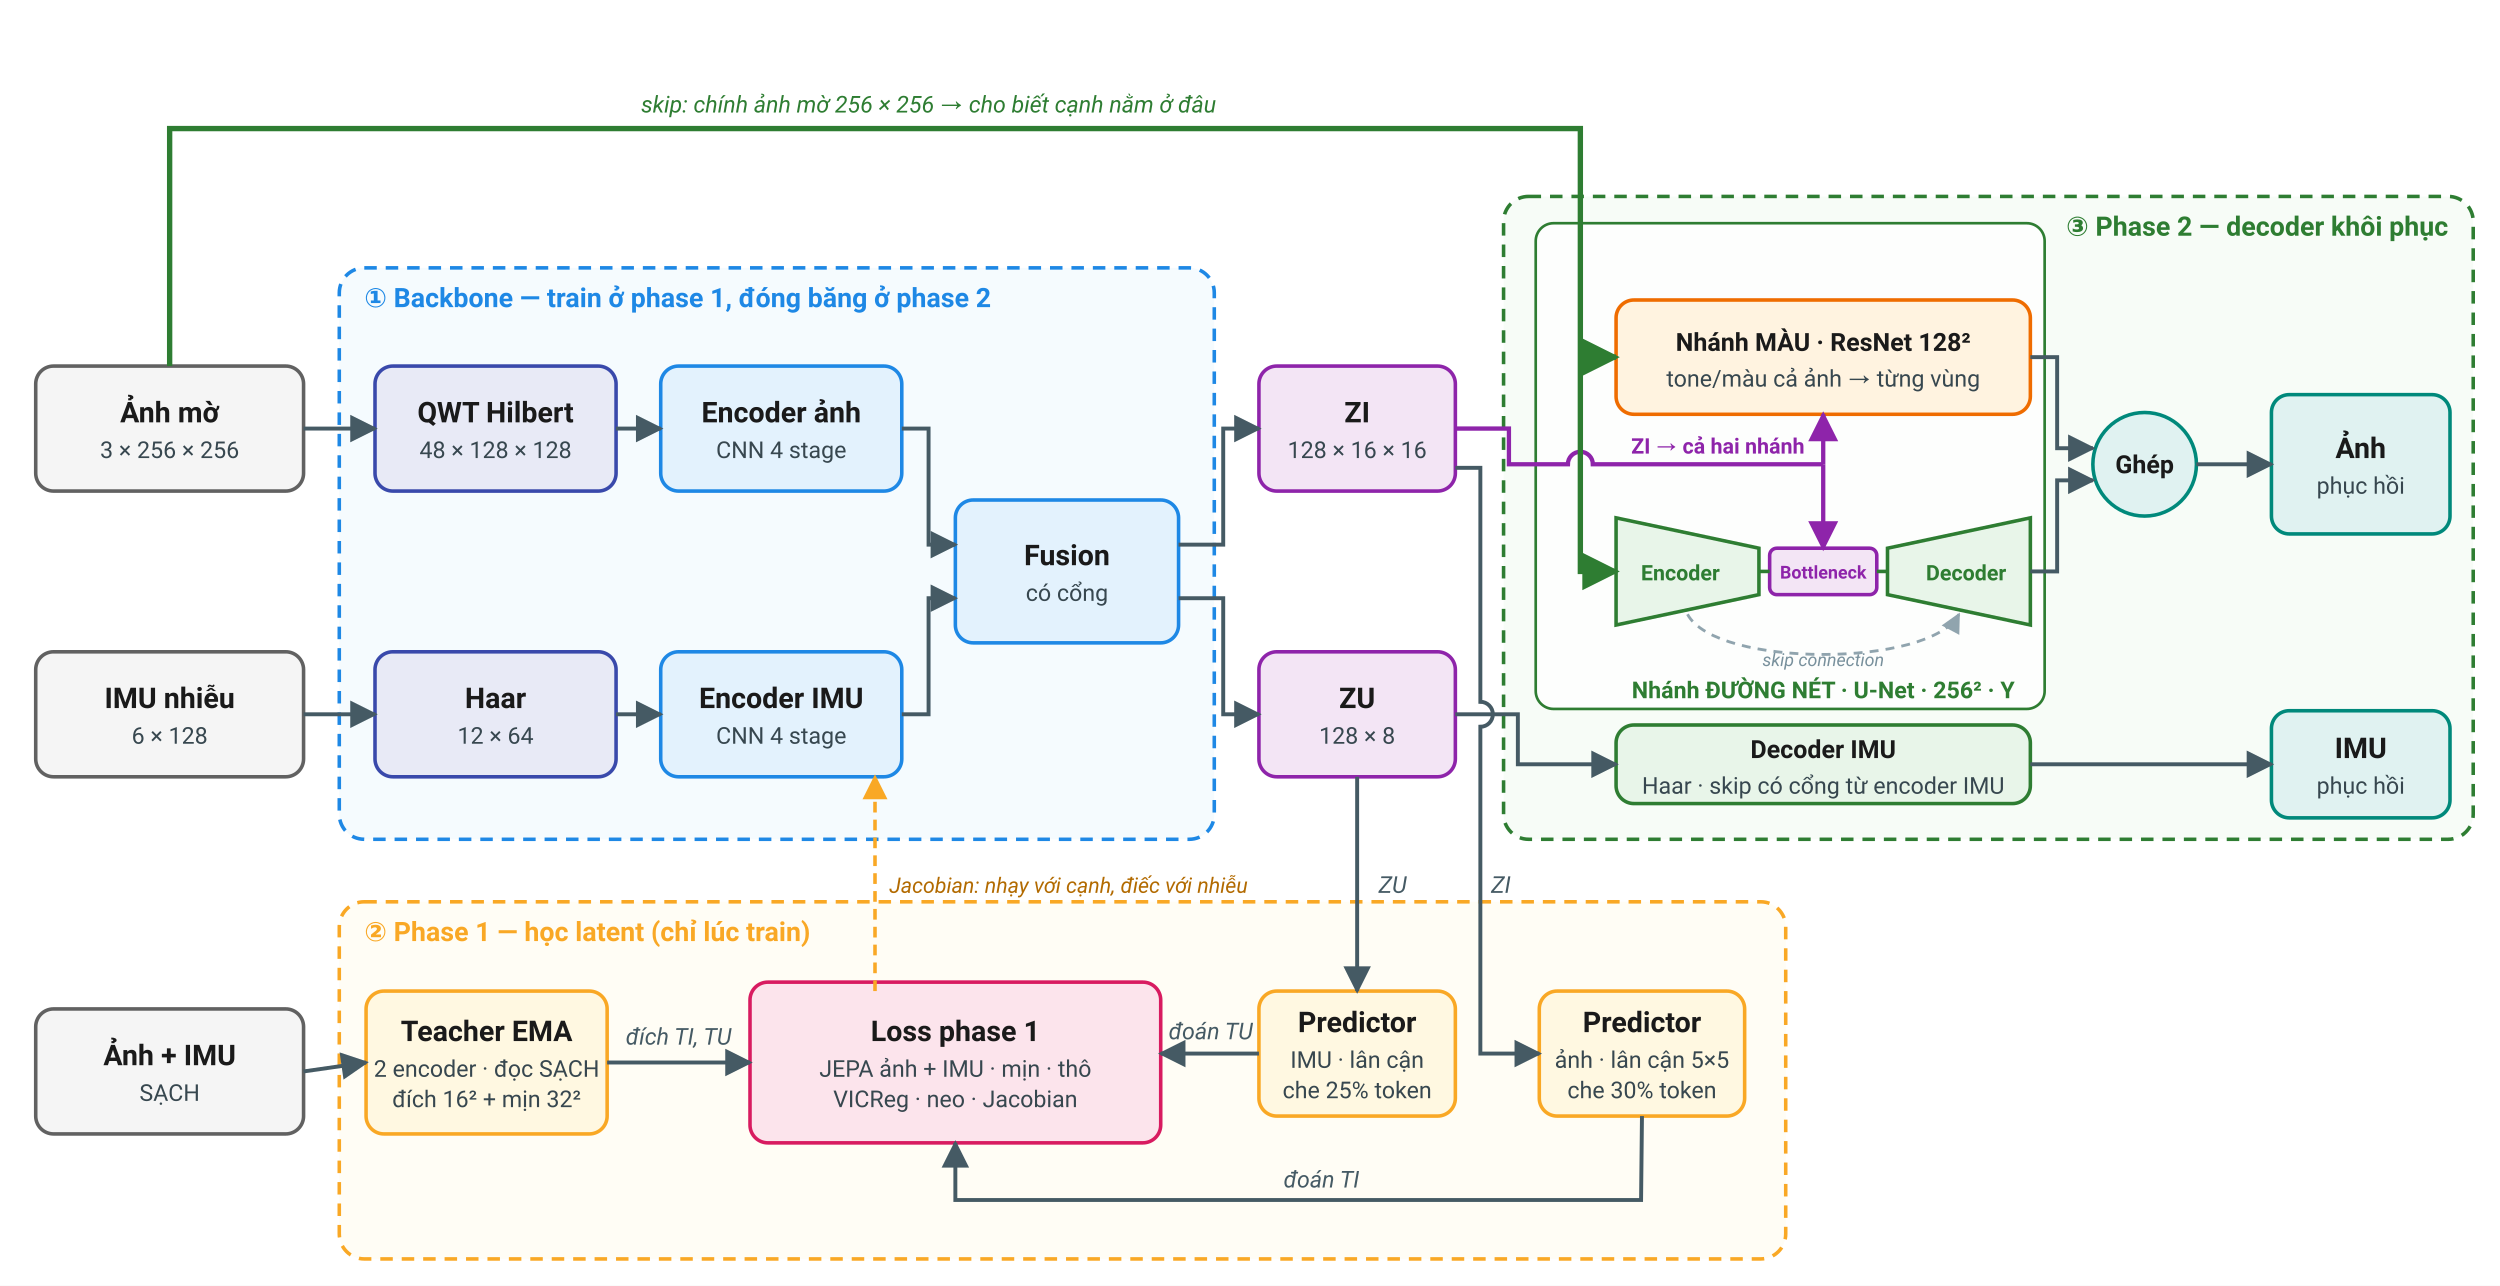
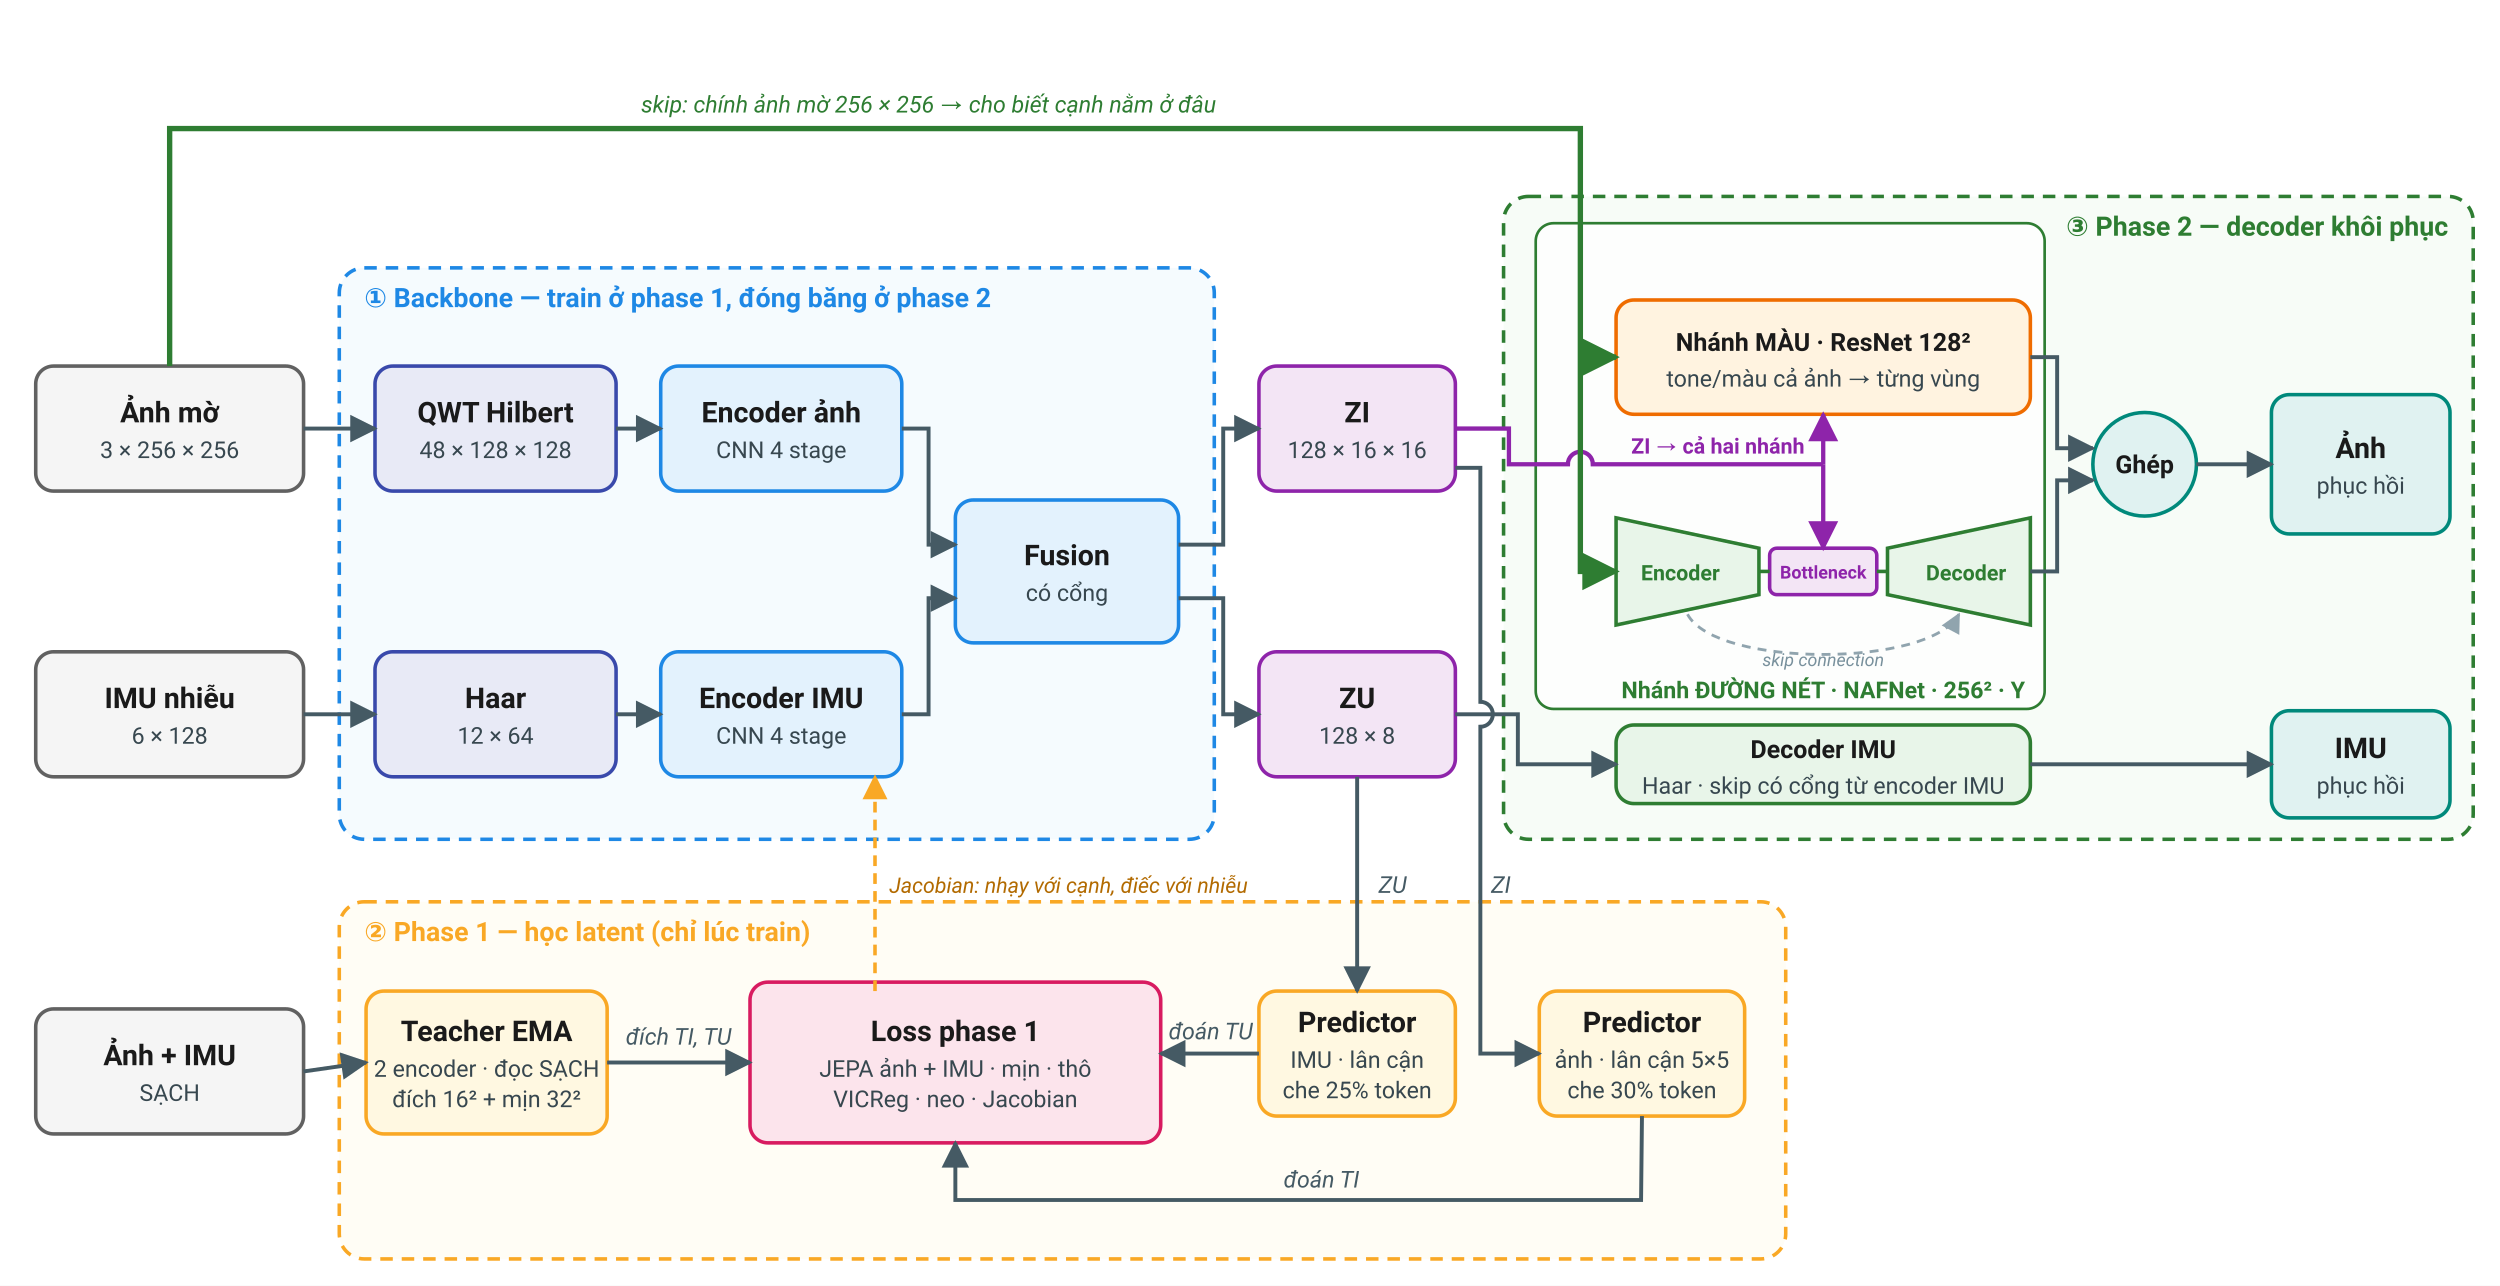
<svg xmlns="http://www.w3.org/2000/svg" viewBox="0 0 1400 720" width="1400" height="720" font-family="Segoe UI, Roboto, 'Noto Sans', Helvetica, Arial, sans-serif">
  <defs>
    <marker id="ah" viewBox="0 0 10 10" refX="9" refY="5" markerWidth="7" markerHeight="7" orient="auto-start-reverse">
      <path d="M0,0 L10,5 L0,10 z" fill="#455A64" />
    </marker>
    <marker id="ah-2E7D32" viewBox="0 0 10 10" refX="9" refY="5" markerWidth="7" markerHeight="7" orient="auto-start-reverse">
      <path d="M0,0 L10,5 L0,10 z" fill="#2E7D32" />
    </marker>
    <marker id="ah-EF6C00" viewBox="0 0 10 10" refX="9" refY="5" markerWidth="7" markerHeight="7" orient="auto-start-reverse">
      <path d="M0,0 L10,5 L0,10 z" fill="#EF6C00" />
    </marker>
    <marker id="ah-F9A825" viewBox="0 0 10 10" refX="9" refY="5" markerWidth="7" markerHeight="7" orient="auto-start-reverse">
      <path d="M0,0 L10,5 L0,10 z" fill="#F9A825" />
    </marker>
    <marker id="ah-90A4AE" viewBox="0 0 10 10" refX="9" refY="5" markerWidth="7" markerHeight="7" orient="auto-start-reverse">
      <path d="M0,0 L10,5 L0,10 z" fill="#90A4AE" />
    </marker>
    <marker id="ah-1E88E5" viewBox="0 0 10 10" refX="9" refY="5" markerWidth="7" markerHeight="7" orient="auto-start-reverse">
      <path d="M0,0 L10,5 L0,10 z" fill="#1E88E5" />
    </marker>
    <marker id="ah-8E24AA" viewBox="0 0 10 10" refX="9" refY="5" markerWidth="7" markerHeight="7" orient="auto-start-reverse">
      <path d="M0,0 L10,5 L0,10 z" fill="#8E24AA" />
    </marker>
  </defs>
  <rect width="1400" height="720" fill="#FFFFFF" />
  <rect x="190" y="150" width="490" height="320" rx="14" fill="#E3F2FD" fill-opacity="0.35" stroke="#1E88E5" stroke-width="2" stroke-dasharray="7 5" />
  <text x="204" y="172" font-size="15" font-weight="bold" fill="#1E88E5" text-anchor="start">① Backbone — train ở phase 1, đóng băng ở phase 2</text>
  <rect x="842" y="110" width="543" height="360" rx="14" fill="#E8F5E9" fill-opacity="0.35" stroke="#2E7D32" stroke-width="2" stroke-dasharray="7 5" />
  <text x="1371" y="132" font-size="15" font-weight="bold" fill="#2E7D32" text-anchor="end">③ Phase 2 — decoder khôi phục</text>
  <rect x="190" y="505" width="810" height="200" rx="14" fill="#FFF8E1" fill-opacity="0.35" stroke="#F9A825" stroke-width="2" stroke-dasharray="7 5" />
  <text x="204" y="527" font-size="15" font-weight="bold" fill="#F9A825" text-anchor="start">② Phase 1 — học latent (chỉ lúc train)</text>
  <rect x="20" y="205" width="150" height="70" rx="10" fill="#F5F5F5" stroke="#616161" stroke-width="2" />
  <text x="95.0" y="236.5" font-size="16" font-weight="bold" fill="#1A1A1A" text-anchor="middle">Ảnh mờ</text>
  <text x="95.0" y="256.5" font-size="13" font-weight="normal" fill="#37474F" text-anchor="middle">3 × 256 × 256</text>
  <rect x="20" y="365" width="150" height="70" rx="10" fill="#F5F5F5" stroke="#616161" stroke-width="2" />
  <text x="95.0" y="396.5" font-size="16" font-weight="bold" fill="#1A1A1A" text-anchor="middle">IMU nhiễu</text>
  <text x="95.0" y="416.5" font-size="13" font-weight="normal" fill="#37474F" text-anchor="middle">6 × 128</text>
  <rect x="210" y="205" width="135" height="70" rx="10" fill="#E8EAF6" stroke="#3949AB" stroke-width="2" />
  <text x="277.5" y="236.5" font-size="16" font-weight="bold" fill="#1A1A1A" text-anchor="middle">QWT Hilbert</text>
  <text x="277.5" y="256.5" font-size="13" font-weight="normal" fill="#37474F" text-anchor="middle">48 × 128 × 128</text>
  <rect x="210" y="365" width="135" height="70" rx="10" fill="#E8EAF6" stroke="#3949AB" stroke-width="2" />
  <text x="277.5" y="396.5" font-size="16" font-weight="bold" fill="#1A1A1A" text-anchor="middle">Haar</text>
  <text x="277.5" y="416.5" font-size="13" font-weight="normal" fill="#37474F" text-anchor="middle">12 × 64</text>
  <rect x="370" y="205" width="135" height="70" rx="10" fill="#E3F2FD" stroke="#1E88E5" stroke-width="2" />
  <text x="437.5" y="236.5" font-size="16" font-weight="bold" fill="#1A1A1A" text-anchor="middle">Encoder ảnh</text>
  <text x="437.5" y="256.5" font-size="13" font-weight="normal" fill="#37474F" text-anchor="middle">CNN 4 stage</text>
  <rect x="370" y="365" width="135" height="70" rx="10" fill="#E3F2FD" stroke="#1E88E5" stroke-width="2" />
  <text x="437.5" y="396.5" font-size="16" font-weight="bold" fill="#1A1A1A" text-anchor="middle">Encoder IMU</text>
  <text x="437.5" y="416.5" font-size="13" font-weight="normal" fill="#37474F" text-anchor="middle">CNN 4 stage</text>
  <rect x="535" y="280" width="125" height="80" rx="10" fill="#E3F2FD" stroke="#1E88E5" stroke-width="2" />
  <text x="597.5" y="316.5" font-size="16" font-weight="bold" fill="#1A1A1A" text-anchor="middle">Fusion</text>
  <text x="597.5" y="336.5" font-size="13" font-weight="normal" fill="#37474F" text-anchor="middle">có cổng</text>
  <rect x="705" y="205" width="110" height="70" rx="10" fill="#F3E5F5" stroke="#8E24AA" stroke-width="2" />
  <text x="760.0" y="236.5" font-size="16" font-weight="bold" fill="#1A1A1A" text-anchor="middle">ZI</text>
  <text x="760.0" y="256.5" font-size="13" font-weight="normal" fill="#37474F" text-anchor="middle">128 × 16 × 16</text>
  <rect x="705" y="365" width="110" height="70" rx="10" fill="#F3E5F5" stroke="#8E24AA" stroke-width="2" />
  <text x="760.0" y="396.5" font-size="16" font-weight="bold" fill="#1A1A1A" text-anchor="middle">ZU</text>
  <text x="760.0" y="416.5" font-size="13" font-weight="normal" fill="#37474F" text-anchor="middle">128 × 8</text>
  <rect x="860" y="125" width="285" height="272" rx="10" fill="#FFFFFF" fill-opacity="0.7" stroke="#2E7D32" stroke-width="1.5" />
  <rect x="905" y="168" width="232" height="64" rx="10" fill="#FFF3E0" stroke="#EF6C00" stroke-width="2" />
  <text x="1021.0" y="196.5" font-size="14" font-weight="bold" fill="#1A1A1A" text-anchor="middle">Nhánh MÀU · ResNet 128²</text>
  <text x="1021.0" y="216.5" font-size="13" font-weight="normal" fill="#37474F" text-anchor="middle">tone/màu cả ảnh → từng vùng</text>
  <polygon points="905,290 985,307 985,333 905,350" fill="#E8F5E9" stroke="#2E7D32" stroke-width="2" />
  <polygon points="1057,307 1137,290 1137,350 1057,333" fill="#E8F5E9" stroke="#2E7D32" stroke-width="2" />
  <rect x="991" y="307" width="60" height="26" rx="4" fill="#F3E5F5" stroke="#8E24AA" stroke-width="2" />
  <text x="941" y="325" font-size="12" font-weight="bold" fill="#2E7D32" text-anchor="middle">Encoder</text>
  <text x="1101" y="325" font-size="12" font-weight="bold" fill="#2E7D32" text-anchor="middle">Decoder</text>
  <text x="1021" y="324" font-size="10" font-weight="bold" fill="#8E24AA" text-anchor="middle">Bottleneck</text>
  <path d="M 985 320 L 991 320" stroke="#2E7D32" stroke-width="2" />
  <path d="M 1051 320 L 1057 320" stroke="#2E7D32" stroke-width="2" />
  <path d="M 945 344 C 961 374, 1081 374, 1097 344" fill="none" stroke="#90A4AE" stroke-width="1.6" stroke-dasharray="5 4" marker-end="url(#ah-90A4AE)" />
  <text x="1021" y="373" font-size="10" font-weight="normal" fill="#78909C" text-anchor="middle" font-style="italic">skip connection</text>
-   <text x="1021" y="391" font-size="13" font-weight="bold" fill="#2E7D32" text-anchor="middle">Nhánh ĐƯỜNG NÉT · U-Net · 256² · Y</text>
+   <text x="1021" y="391" font-size="13" font-weight="bold" fill="#2E7D32" text-anchor="middle">Nhánh ĐƯỜNG NÉT · NAFNet · 256² · Y</text>
  <rect x="1172" y="231" width="58" height="58" rx="29" fill="#E0F2F1" stroke="#00897B" stroke-width="2" />
  <text x="1201.0" y="265.0" font-size="14" font-weight="bold" fill="#1A1A1A" text-anchor="middle">Ghép</text>
  <rect x="1272" y="221" width="100" height="78" rx="10" fill="#E0F2F1" stroke="#00897B" stroke-width="2" />
  <text x="1322.0" y="256.5" font-size="16" font-weight="bold" fill="#1A1A1A" text-anchor="middle">Ảnh</text>
  <text x="1322.0" y="276.5" font-size="13" font-weight="normal" fill="#37474F" text-anchor="middle">phục hồi</text>
  <rect x="905" y="406" width="232" height="44" rx="10" fill="#E8F5E9" stroke="#2E7D32" stroke-width="2" />
  <text x="1021.0" y="424.5" font-size="14" font-weight="bold" fill="#1A1A1A" text-anchor="middle">Decoder IMU</text>
  <text x="1021.0" y="444.5" font-size="13" font-weight="normal" fill="#37474F" text-anchor="middle">Haar · skip có cổng từ encoder IMU</text>
  <rect x="1272" y="398" width="100" height="60" rx="10" fill="#E0F2F1" stroke="#00897B" stroke-width="2" />
  <text x="1322.0" y="424.5" font-size="16" font-weight="bold" fill="#1A1A1A" text-anchor="middle">IMU</text>
  <text x="1322.0" y="444.5" font-size="13" font-weight="normal" fill="#37474F" text-anchor="middle">phục hồi</text>
  <rect x="20" y="565" width="150" height="70" rx="10" fill="#F5F5F5" stroke="#616161" stroke-width="2" />
  <text x="95.0" y="596.5" font-size="16" font-weight="bold" fill="#1A1A1A" text-anchor="middle">Ảnh + IMU</text>
  <text x="95.0" y="616.5" font-size="13" font-weight="normal" fill="#37474F" text-anchor="middle">SẠCH</text>
  <rect x="205" y="555" width="135" height="80" rx="10" fill="#FFF8E1" stroke="#F9A825" stroke-width="2" />
  <text x="272.5" y="583.0" font-size="16" font-weight="bold" fill="#1A1A1A" text-anchor="middle">Teacher EMA</text>
  <text x="272.5" y="603.0" font-size="13" font-weight="normal" fill="#37474F" text-anchor="middle">2 encoder · đọc SẠCH</text>
  <text x="272.5" y="620.0" font-size="13" font-weight="normal" fill="#37474F" text-anchor="middle">đích 16² + mịn 32²</text>
  <rect x="420" y="550" width="230" height="90" rx="10" fill="#FCE4EC" stroke="#D81B60" stroke-width="2" />
  <text x="535.0" y="583.0" font-size="16" font-weight="bold" fill="#1A1A1A" text-anchor="middle">Loss phase 1</text>
  <text x="535.0" y="603.0" font-size="13" font-weight="normal" fill="#37474F" text-anchor="middle">JEPA ảnh + IMU · mịn · thô</text>
  <text x="535.0" y="620.0" font-size="13" font-weight="normal" fill="#37474F" text-anchor="middle">VICReg · neo · Jacobian</text>
  <rect x="705" y="555" width="110" height="70" rx="10" fill="#FFF8E1" stroke="#F9A825" stroke-width="2" />
  <text x="760.0" y="578.0" font-size="16" font-weight="bold" fill="#1A1A1A" text-anchor="middle">Predictor</text>
  <text x="760.0" y="598.0" font-size="13" font-weight="normal" fill="#37474F" text-anchor="middle">IMU · lân cận</text>
  <text x="760.0" y="615.0" font-size="13" font-weight="normal" fill="#37474F" text-anchor="middle">che 25% token</text>
  <rect x="862" y="555" width="115" height="70" rx="10" fill="#FFF8E1" stroke="#F9A825" stroke-width="2" />
  <text x="919.5" y="578.0" font-size="16" font-weight="bold" fill="#1A1A1A" text-anchor="middle">Predictor</text>
  <text x="919.5" y="598.0" font-size="13" font-weight="normal" fill="#37474F" text-anchor="middle">ảnh · lân cận 5×5</text>
  <text x="919.5" y="615.0" font-size="13" font-weight="normal" fill="#37474F" text-anchor="middle">che 30% token</text>
  <path d="M 170 240.0 L 210 240.0" fill="none" stroke="#455A64" stroke-width="2.2" marker-end="url(#ah)" />
  <path d="M 170 400.0 L 210 400.0" fill="none" stroke="#455A64" stroke-width="2.2" marker-end="url(#ah)" />
  <path d="M 345 240.0 L 370 240.0" fill="none" stroke="#455A64" stroke-width="2.2" marker-end="url(#ah)" />
  <path d="M 345 400.0 L 370 400.0" fill="none" stroke="#455A64" stroke-width="2.2" marker-end="url(#ah)" />
  <path d="M 505 240.0 L 520 240 L 520 305 L 535 305" fill="none" stroke="#455A64" stroke-width="2.2" marker-end="url(#ah)" />
  <path d="M 505 400.0 L 520 400 L 520 335 L 535 335" fill="none" stroke="#455A64" stroke-width="2.2" marker-end="url(#ah)" />
  <path d="M 660 305 L 685 305 L 685 240 L 705 240" fill="none" stroke="#455A64" stroke-width="2.2" marker-end="url(#ah)" />
  <path d="M 660 335 L 685 335 L 685 400 L 705 400" fill="none" stroke="#455A64" stroke-width="2.2" marker-end="url(#ah)" />
  <path d="M 815 240 L 845 240 L 845 260 L 878 260 A 7 7 0 0 1 892 260 L 1021 260" fill="none" stroke="#8E24AA" stroke-width="2.4" />
  <path d="M 1021 260 L 1021 232" fill="none" stroke="#8E24AA" stroke-width="2.4" marker-end="url(#ah-8E24AA)" />
  <path d="M 1021 260 L 1021 307" fill="none" stroke="#8E24AA" stroke-width="2.4" marker-end="url(#ah-8E24AA)" />
  <text x="962" y="254" font-size="12" font-weight="bold" fill="#8E24AA" text-anchor="middle">ZI → cả hai nhánh</text>
  <path d="M 95 205 L 95 72 L 885 72 L 885 320 L 905 320" fill="none" stroke="#2E7D32" stroke-width="3" marker-end="url(#ah-2E7D32)" />
  <text x="520" y="63" font-size="13" font-weight="normal" fill="#2E7D32" text-anchor="middle" font-style="italic">skip: chính ảnh mờ 256 × 256 → cho biết cạnh nằm ở đâu</text>
  <path d="M 885 200 L 905 200" fill="none" stroke="#2E7D32" stroke-width="3" marker-end="url(#ah-2E7D32)" />
  <path d="M 1137 200.0 L 1152 200 L 1152 251 L 1172 251" fill="none" stroke="#455A64" stroke-width="2.2" marker-end="url(#ah)" />
  <path d="M 1137 320.0 L 1152 320 L 1152 269 L 1172 269" fill="none" stroke="#455A64" stroke-width="2.2" marker-end="url(#ah)" />
  <path d="M 1230 260.0 L 1272 260.0" fill="none" stroke="#455A64" stroke-width="2.2" marker-end="url(#ah)" />
  <path d="M 815 400.0 L 850 400 L 850 428 L 905 428" fill="none" stroke="#455A64" stroke-width="2.2" marker-end="url(#ah)" />
  <path d="M 1137 428.0 L 1272 428.0" fill="none" stroke="#455A64" stroke-width="2.2" marker-end="url(#ah)" />
  <path d="M 170 600.0 L 205 595.0" fill="none" stroke="#455A64" stroke-width="2.2" marker-end="url(#ah)" />
  <path d="M 340 595.0 L 420 595" fill="none" stroke="#455A64" stroke-width="2.2" marker-end="url(#ah)" />
  <text x="380" y="585" font-size="13" font-weight="normal" fill="#455A64" text-anchor="middle" font-style="italic">đích TI, TU</text>
  <path d="M 760.0 435 L 760.0 555" fill="none" stroke="#455A64" stroke-width="2.2" marker-end="url(#ah)" />
  <text x="772" y="500" font-size="13" font-weight="normal" fill="#455A64" text-anchor="start" font-style="italic">ZU</text>
  <path d="M 815 262 L 829 262 L 829 393 A 7 7 0 0 1 829 407 L 829 590 L 862 590" fill="none" stroke="#455A64" stroke-width="2.2" marker-end="url(#ah)" />
  <text x="835" y="500" font-size="13" font-weight="normal" fill="#455A64" text-anchor="start" font-style="italic">ZI</text>
  <path d="M 705 590.0 L 650 590" fill="none" stroke="#455A64" stroke-width="2.2" marker-end="url(#ah)" />
  <text x="678" y="582" font-size="13" font-weight="normal" fill="#455A64" text-anchor="middle" font-style="italic">đoán TU</text>
  <path d="M 919.5 625 L 919 672 L 535 672 L 535 640" fill="none" stroke="#455A64" stroke-width="2.2" marker-end="url(#ah)" />
  <text x="740" y="665" font-size="13" font-weight="normal" fill="#455A64" text-anchor="middle" font-style="italic">đoán TI</text>
  <path d="M 490 555 L 490 435" fill="none" stroke="#F9A825" stroke-width="2" stroke-dasharray="6 4" marker-end="url(#ah-F9A825)" />
  <text x="498" y="500" font-size="12" font-weight="normal" fill="#B26A00" text-anchor="start" font-style="italic">Jacobian: nhạy với cạnh, điếc với nhiễu</text>
</svg>
